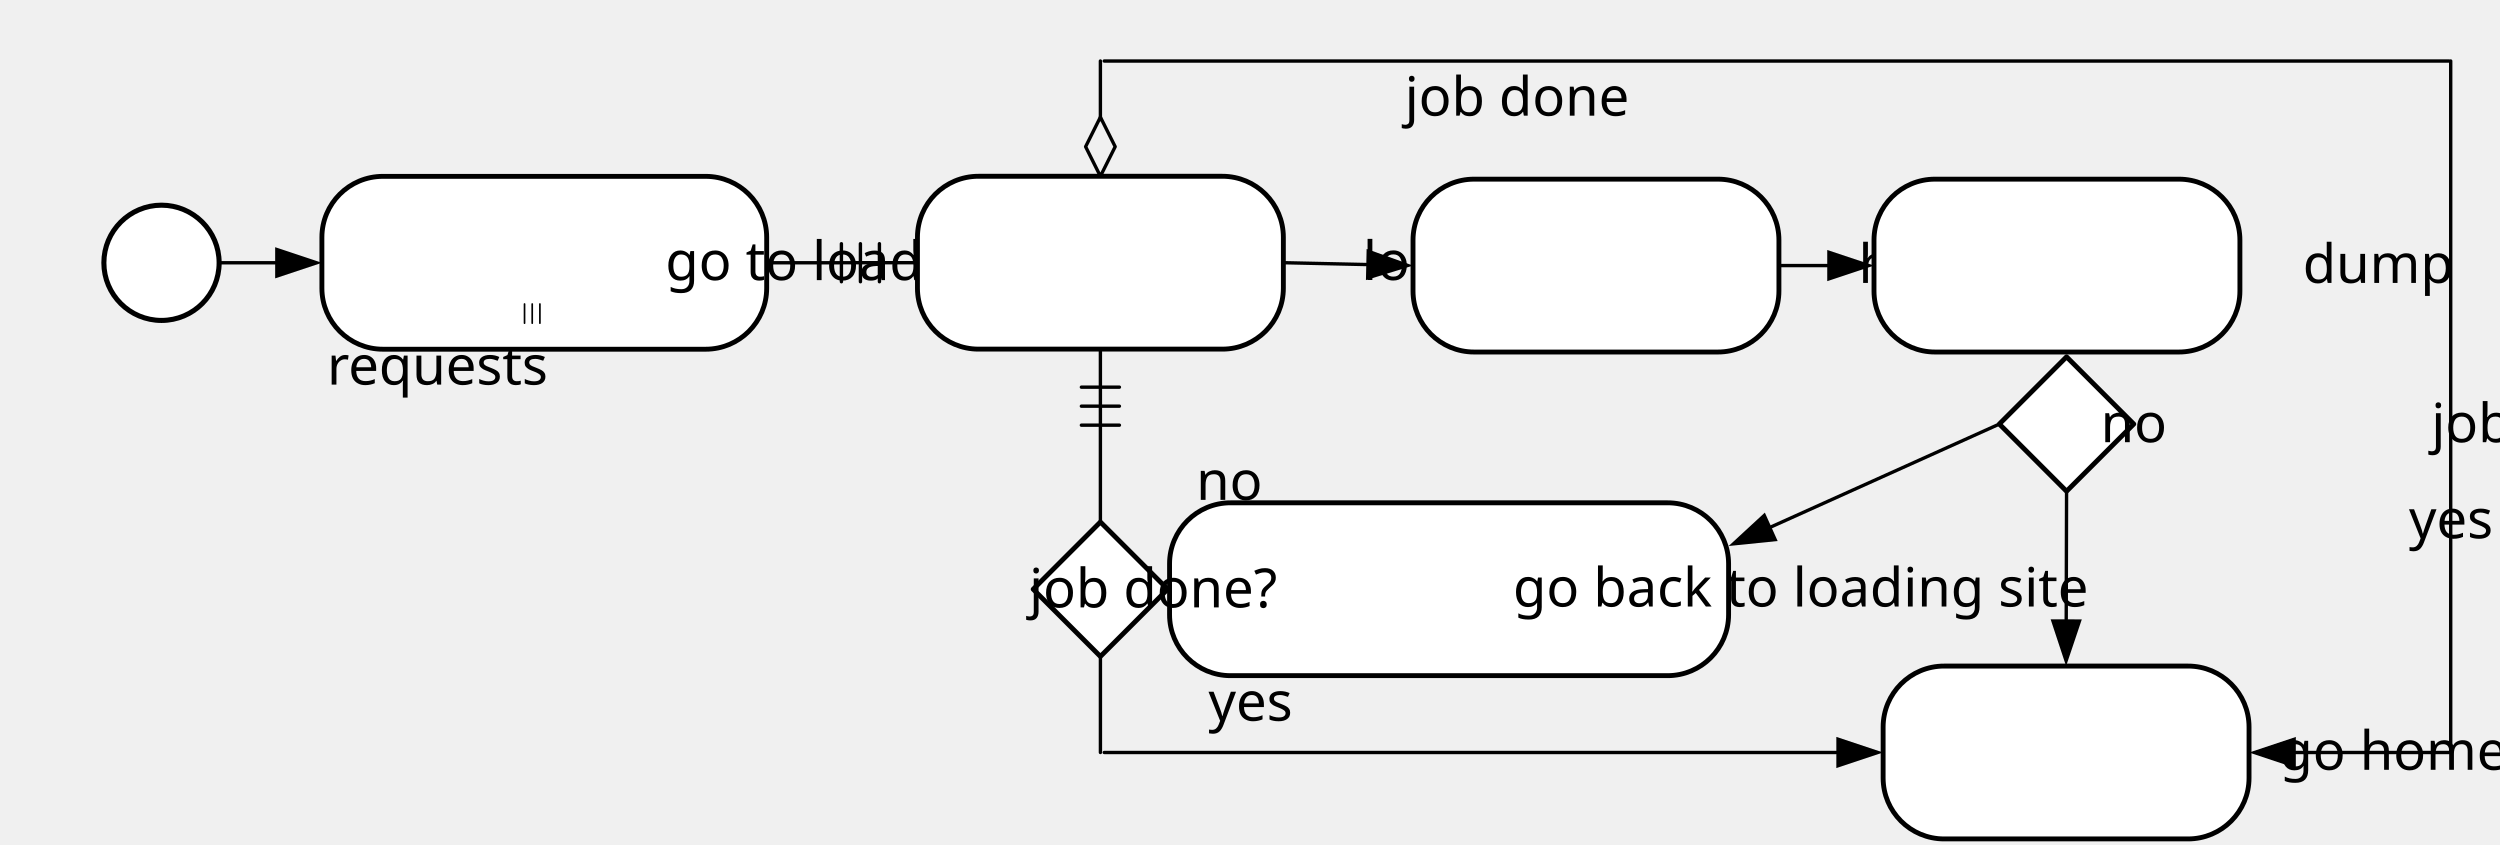
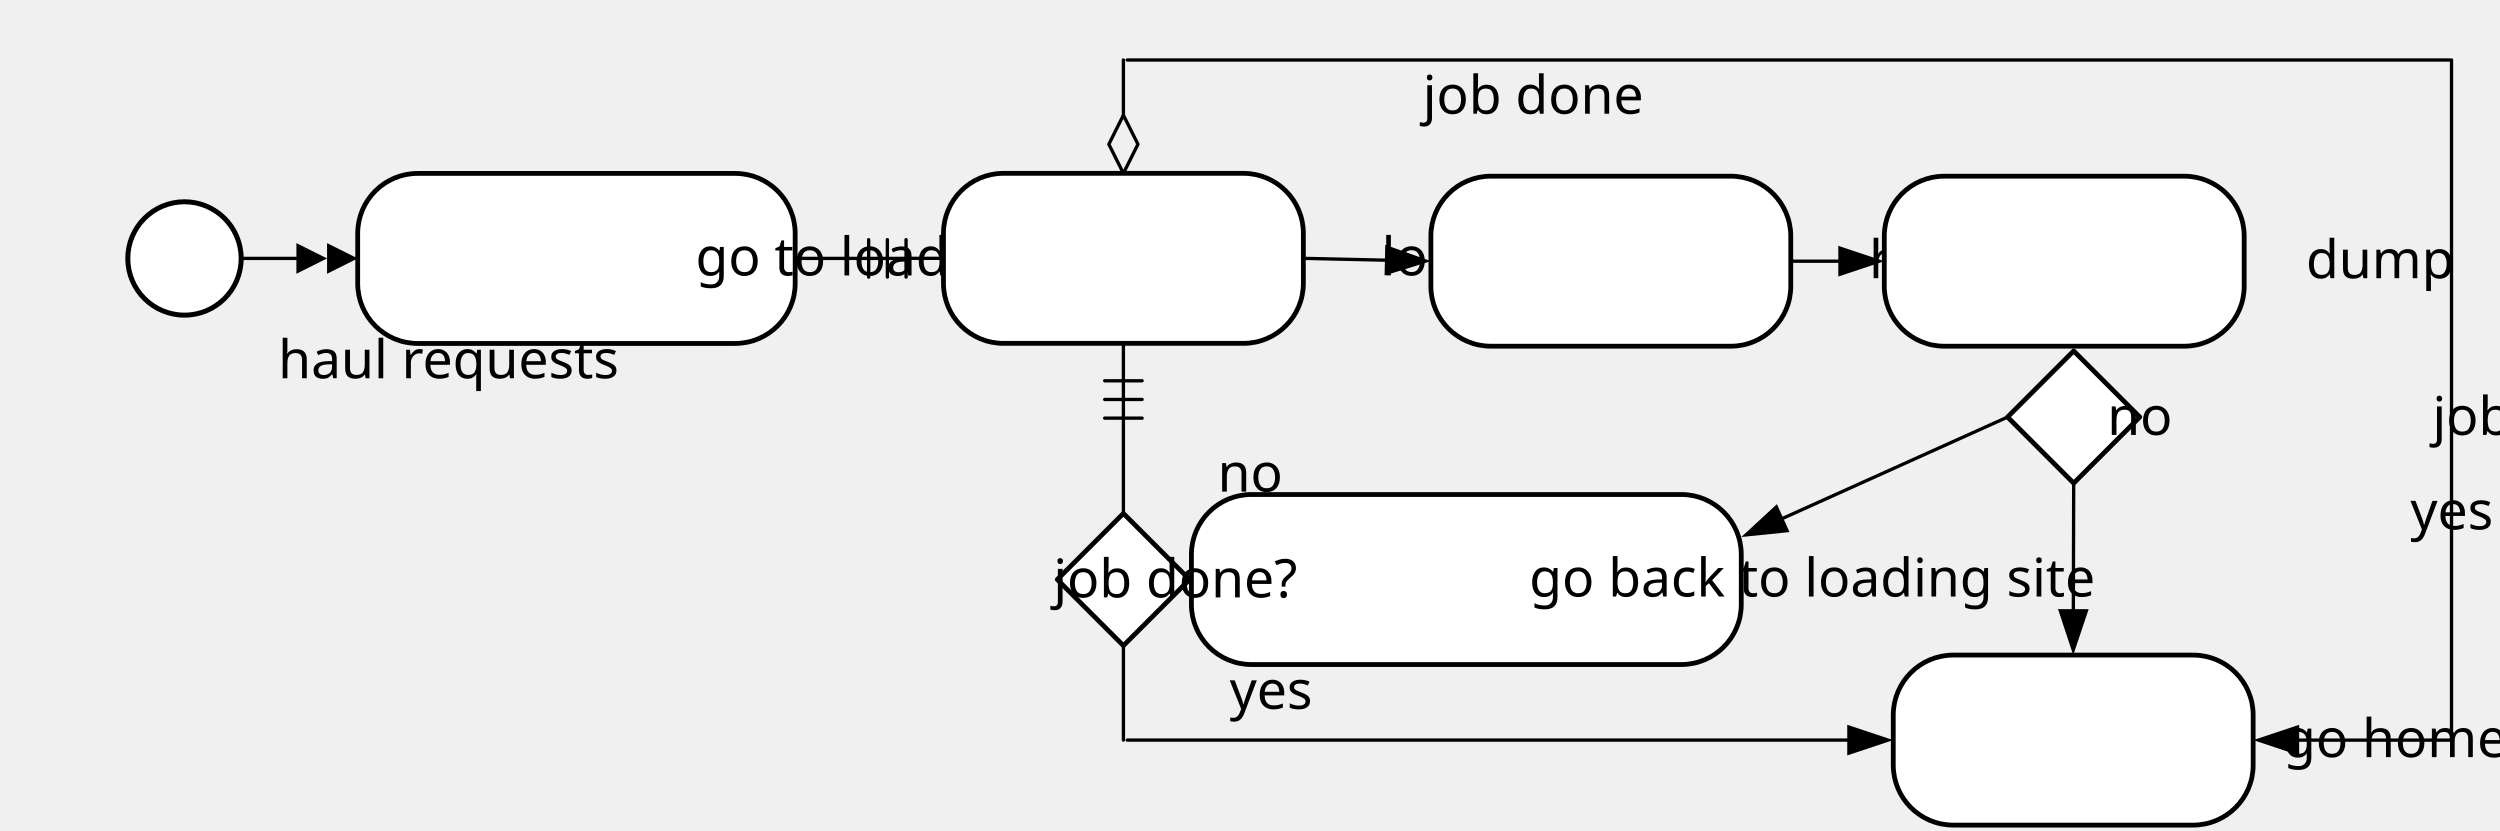
- <svg xmlns="http://www.w3.org/2000/svg" xmlns:ns1="http://schemas.microsoft.com/visio/2003/SVGExtensions/" xmlns:xlink="http://www.w3.org/1999/xlink" width="5.124in" height="1.73in" viewBox="0 0 368.945 124.552" xml:space="preserve" color-interpolation-filters="sRGB" class="st13">
+ <svg xmlns="http://www.w3.org/2000/svg" xmlns:ns1="http://schemas.microsoft.com/visio/2003/SVGExtensions/" xmlns:xlink="http://www.w3.org/1999/xlink" width="5.21in" height="1.73in" viewBox="0 0 375.11 124.552" xml:space="preserve" color-interpolation-filters="sRGB" class="st13">
  <ns1:documentProperties ns1:langID="1033" ns1:viewMarkup="false" />
  <style type="text/css">
	
		.st1 {fill:#ffffff;stroke:#000000;stroke-linecap:round;stroke-linejoin:round;stroke-width:0.72}
		.st2 {fill:none;stroke:none;stroke-linecap:round;stroke-linejoin:round;stroke-width:0.75}
		.st3 {fill:#000000;font-family:Calibri;font-size:0.667em}
		.st4 {fill:#ffffff;stroke:#000000;stroke-linecap:round;stroke-linejoin:round;stroke-width:0.75}
		.st5 {marker-end:url(#mrkr26-24);stroke:#000000;stroke-linecap:round;stroke-linejoin:round;stroke-width:0.5}
		.st6 {fill:#000000;fill-opacity:1;stroke:#000000;stroke-opacity:1;stroke-width:0.134}
- 		.st7 {marker-end:url(#mrkr13-30);stroke:#000000;stroke-linecap:round;stroke-linejoin:round;stroke-width:0.5}
+ 		.st7 {marker-end:url(#mrkr39-30);stroke:#000000;stroke-linecap:round;stroke-linejoin:round;stroke-width:0.5}
		.st8 {fill:#000000;fill-opacity:1;stroke:#000000;stroke-opacity:1;stroke-width:0.217}
- 		.st9 {stroke:#000000;stroke-linecap:round;stroke-linejoin:round;stroke-width:0.25}
+ 		.st9 {marker-end:url(#mrkr13-44);stroke:#000000;stroke-linecap:round;stroke-linejoin:round;stroke-width:0.5}
		.st10 {stroke:#000000;stroke-linecap:round;stroke-linejoin:round;stroke-width:0.5}
- 		.st11 {marker-start:url(#mrkr22-140);stroke:#000000;stroke-linecap:round;stroke-linejoin:round;stroke-width:0.5}
+ 		.st11 {marker-start:url(#mrkr22-132);stroke:#000000;stroke-linecap:round;stroke-linejoin:round;stroke-width:0.5}
		.st12 {fill:#000000;fill-opacity:1;stroke:#000000;stroke-opacity:1;stroke-width:0.258}
		.st13 {fill:none;fill-rule:evenodd;font-size:12px;overflow:visible;stroke-linecap:square;stroke-miterlimit:3}
	
	</style>
  <defs id="Markers">
    <g id="lend26">
      <path d="M 1.5 -0.75 L 1.5 0.75 M 2.25 -0.75 L 2.25 0.75 M 3 -0.75 L 3 0.75 " style="stroke-linecap:round;stroke-linejoin:round;fill:none" />
    </g>
    <marker id="mrkr26-24" class="st6" ns1:arrowType="26" ns1:arrowSize="3" orient="auto" markerUnits="strokeWidth" overflow="visible">
      <use xlink:href="#lend26" transform="scale(-7.48,-7.48) " />
    </marker>
+     <g id="lend39">
+       <path d="M 0 0 L 2 -1 L 2 1 L 0 0 M 2 0 L 4 -1 L 4 1 L 2 0 " style="stroke:none" />
+     </g>
+     <marker id="mrkr39-30" class="st8" ns1:arrowType="39" ns1:arrowSize="1" ns1:setback="18.4" refX="-18.4" orient="auto" markerUnits="strokeWidth" overflow="visible">
+       <use xlink:href="#lend39" transform="scale(-4.6,-4.6) " />
+     </marker>
    <g id="lend13">
      <path d="M 3 1 L 0 0 L 3 -1 L 3 1 " style="stroke:none" />
    </g>
-     <marker id="mrkr13-30" class="st8" ns1:arrowType="13" ns1:arrowSize="1" ns1:setback="13.8" refX="-13.8" orient="auto" markerUnits="strokeWidth" overflow="visible">
+     <marker id="mrkr13-44" class="st8" ns1:arrowType="13" ns1:arrowSize="1" ns1:setback="13.8" refX="-13.8" orient="auto" markerUnits="strokeWidth" overflow="visible">
      <use xlink:href="#lend13" transform="scale(-4.6,-4.6) " />
    </marker>
    <g id="lend22">
      <path d="M 0 0 L 2.25 -1.125 L 4.5 0 L 2.25 1.125 L 0 0 " style="stroke-linecap:round;stroke-linejoin:round;fill:none" />
    </g>
-     <marker id="mrkr22-140" class="st12" ns1:arrowType="22" ns1:arrowSize="0" ns1:setback="16.74" refX="16.74" orient="auto" markerUnits="strokeWidth" overflow="visible">
+     <marker id="mrkr22-132" class="st12" ns1:arrowType="22" ns1:arrowSize="0" ns1:setback="16.74" refX="16.74" orient="auto" markerUnits="strokeWidth" overflow="visible">
      <use xlink:href="#lend22" transform="scale(3.88) " />
    </marker>
  </defs>
  <g ns1:mID="0" ns1:index="1" ns1:groupContext="foregroundPage">
    <ns1:pageProperties ns1:drawingScale="0.0393701" ns1:pageScale="0.0393701" ns1:drawingUnits="24" ns1:shadowOffsetX="8.50394" ns1:shadowOffsetY="-8.50394" />
-     <g id="group2-1" transform="translate(47.5047,-73.0206)" ns1:mID="2" ns1:groupContext="group">
+     <g id="group2-1" transform="translate(53.6698,-73.0206)" ns1:mID="2" ns1:groupContext="group">
      <ns1:userDefs>
        <ns1:ud ns1:nameU="UMLShapeType" ns1:val="VT0(40):26" />
        <ns1:ud ns1:nameU="UMLObjectGUID" ns1:val="VT4({75BC298D-07E4-4B8B-8ECA-F6BACAB3BF8C})" />
        <ns1:ud ns1:nameU="UMLError" ns1:val="VT0(0):26" />
        <ns1:ud ns1:nameU="UMLPresOption1" ns1:val="VT0(1):26" />
        <ns1:ud ns1:nameU="UMLSuppressOption" ns1:val="VT0(32):26" />
        <ns1:ud ns1:nameU="UMLVersion" ns1:val="VT0(2):26" />
        <ns1:ud ns1:nameU="UMLAutoLockTextEdit" ns1:val="VT0(1):26" />
        <ns1:ud ns1:nameU="visDescription" ns1:val="VT4(Represents a condition during which an object satisfies some condition, performs an action or waits for an event.)" />
        <ns1:ud ns1:nameU="visVersion" ns1:val="VT0(14):26" />
      </ns1:userDefs>
      <g id="shape3-2" ns1:mID="3" ns1:groupContext="shape">
        <path d="M9 124.55 L56.64 124.55 A9 9 -180 0 0 65.64 115.55 L65.64 108.04 A9 9 -180 0 0 56.64 99.04 L9 99.04 A9 9         -180 0 0 0 108.04 L0 115.55 A9 9 -180 0 0 9 124.55 Z" class="st1" />
      </g>
      <g id="shape4-4" ns1:mID="4" ns1:groupContext="shape">
        <path d="M0 124.55 L53.86 124.55 L0 124.55 Z" class="st2" />
      </g>
      <g id="shape5-6" ns1:mID="5" ns1:groupContext="shape">
        <ns1:textBlock ns1:margins="rect(4,4,4,4)" ns1:tabSpace="42.5197" />
        <ns1:textRect cx="32.82" cy="111.952" width="65.64" height="25.2" />
        <rect x="0" y="99.352" width="65.639" height="25.2" class="st2" />
        <text x="4.91" y="114.35" class="st3" ns1:langID="1031">
          <ns1:paragraph ns1:horizAlign="1" />
          <ns1:tabList />go to loading site</text>
      </g>
    </g>
-     <g id="shape6-9" ns1:mID="6" ns1:groupContext="shape" transform="translate(15.3292,-77.2725)">
+     <g id="shape6-9" ns1:mID="6" ns1:groupContext="shape" transform="translate(19.1752,-77.2725)">
      <ns1:userDefs>
        <ns1:ud ns1:nameU="UMLShapeType" ns1:val="VT0(42):26" />
        <ns1:ud ns1:nameU="UMLObjectGUID" ns1:val="VT4({12E6E42C-706B-4752-AD0F-4FDDC4619606})" />
        <ns1:ud ns1:nameU="UMLError" ns1:val="VT0(0):26" />
        <ns1:ud ns1:nameU="UMLPresOptions" ns1:val="VT0(3):26" />
        <ns1:ud ns1:nameU="UMLVersion" ns1:val="VT0(2):26" />
        <ns1:ud ns1:nameU="visDescription" ns1:val="VT4(Represents the point at which a newly created object starts. )" />
        <ns1:ud ns1:nameU="visVersion" ns1:val="VT0(14):26" />
      </ns1:userDefs>
      <path d="M0 116.05 A8.504 8.504 0 1 1 17.01 116.05 A8.504 8.504 0 0 1 0 116.05 Z" class="st4" />
    </g>
-     <g id="group8-11" transform="translate(135.396,-73.0335)" ns1:mID="8" ns1:groupContext="group">
+     <g id="group8-11" transform="translate(141.561,-73.0335)" ns1:mID="8" ns1:groupContext="group">
      <ns1:userDefs>
        <ns1:ud ns1:nameU="UMLShapeType" ns1:val="VT0(40):26" />
        <ns1:ud ns1:nameU="UMLObjectGUID" ns1:val="VT4({F3DF82E9-5957-4D47-B595-5E7427BFA0E3})" />
        <ns1:ud ns1:nameU="UMLError" ns1:val="VT0(0):26" />
        <ns1:ud ns1:nameU="UMLPresOption1" ns1:val="VT0(1):26" />
        <ns1:ud ns1:nameU="UMLSuppressOption" ns1:val="VT0(32):26" />
        <ns1:ud ns1:nameU="UMLVersion" ns1:val="VT0(2):26" />
        <ns1:ud ns1:nameU="UMLAutoLockTextEdit" ns1:val="VT0(1):26" />
        <ns1:ud ns1:nameU="visDescription" ns1:val="VT4(Represents a condition during which an object satisfies some condition, performs an action or waits for an event.)" />
        <ns1:ud ns1:nameU="visVersion" ns1:val="VT0(14):26" />
      </ns1:userDefs>
      <g id="shape9-12" ns1:mID="9" ns1:groupContext="shape">
        <path d="M9 124.55 L45 124.55 A9 9 -180 0 0 54 115.55 L54 108.04 A9 9 -180 0 0 45 99.04 L9 99.04 A9 9 -180 0 0 0         108.04 L0 115.55 A9 9 -180 0 0 9 124.55 Z" class="st1" />
      </g>
      <g id="shape10-14" ns1:mID="10" ns1:groupContext="shape">
        <path d="M0 124.55 L53.86 124.55 L0 124.55 Z" class="st2" />
      </g>
      <g id="shape11-16" ns1:mID="11" ns1:groupContext="shape">
        <ns1:textBlock ns1:margins="rect(4,4,4,4)" ns1:tabSpace="42.5197" />
        <ns1:textRect cx="27" cy="111.952" width="54" height="25.2" />
        <rect x="0" y="99.352" width="54" height="25.2" class="st2" />
        <text x="19.96" y="114.35" class="st3" ns1:langID="1031">
          <ns1:paragraph ns1:horizAlign="1" />
          <ns1:tabList />load</text>
      </g>
    </g>
-     <g id="shape12-19" ns1:mID="12" ns1:groupContext="shape" transform="translate(113.072,-85.7764) rotate(-0.0332163)">
+     <g id="shape12-19" ns1:mID="12" ns1:groupContext="shape" transform="translate(119.237,-85.7764) rotate(-0.0332163)">
      <path d="M0 124.55 L22.25 124.55" class="st5" />
    </g>
-     <g id="shape13-25" ns1:mID="13" ns1:groupContext="shape" transform="translate(32.337,-85.7765)">
-       <path d="M0 124.55 L8.27 124.55" class="st7" />
-     </g>
-     <g id="shape14-31" ns1:mID="14" ns1:groupContext="shape" transform="translate(201.96,44.8581) rotate(90)">
-       <path d="M0 124.55 L2.83 124.55" class="st9" />
-     </g>
-     <g id="shape15-34" ns1:mID="15" ns1:groupContext="shape" transform="translate(203.094,44.8581) rotate(90)">
-       <path d="M0 124.55 L2.83 124.55" class="st9" />
-     </g>
-     <g id="shape16-37" ns1:mID="16" ns1:groupContext="shape" transform="translate(204.227,44.8581) rotate(90)">
-       <path d="M0 124.55 L2.83 124.55" class="st9" />
-     </g>
-     <g id="group17-40" transform="translate(208.53,-72.6071)" ns1:mID="17" ns1:groupContext="group">
+     <g id="shape13-25" ns1:mID="13" ns1:groupContext="shape" transform="translate(36.1831,-85.7765)">
+       <path d="M0 124.55 L8.29 124.55" class="st7" />
+     </g>
+     <g id="group17-31" transform="translate(214.695,-72.6071)" ns1:mID="17" ns1:groupContext="group">
      <ns1:userDefs>
        <ns1:ud ns1:nameU="UMLShapeType" ns1:val="VT0(40):26" />
        <ns1:ud ns1:nameU="UMLObjectGUID" ns1:val="VT4({D1965259-06DF-498C-9510-DEE42AF17386})" />
        <ns1:ud ns1:nameU="UMLError" ns1:val="VT0(0):26" />
        <ns1:ud ns1:nameU="UMLPresOption1" ns1:val="VT0(1):26" />
        <ns1:ud ns1:nameU="UMLSuppressOption" ns1:val="VT0(32):26" />
        <ns1:ud ns1:nameU="UMLVersion" ns1:val="VT0(2):26" />
        <ns1:ud ns1:nameU="UMLAutoLockTextEdit" ns1:val="VT0(1):26" />
        <ns1:ud ns1:nameU="visDescription" ns1:val="VT4(Represents a condition during which an object satisfies some condition, performs an action or waits for an event.)" />
        <ns1:ud ns1:nameU="visVersion" ns1:val="VT0(14):26" />
      </ns1:userDefs>
-       <g id="shape18-41" ns1:mID="18" ns1:groupContext="shape">
+       <g id="shape18-32" ns1:mID="18" ns1:groupContext="shape">
        <path d="M9 124.55 L45 124.55 A9 9 -180 0 0 54 115.55 L54 108.04 A9 9 -180 0 0 45 99.04 L9 99.04 A9 9 -180 0 0 0         108.04 L0 115.55 A9 9 -180 0 0 9 124.55 Z" class="st1" />
      </g>
-       <g id="shape19-43" ns1:mID="19" ns1:groupContext="shape">
-         <path d="M0 124.55 L53.86 124.55 L0 124.55 Z" class="st2" />
-       </g>
-       <g id="shape20-45" ns1:mID="20" ns1:groupContext="shape">
+       <g id="shape19-34" ns1:mID="19" ns1:groupContext="shape">
+         <path d="M0 124.55 L53.86 124.55 L0 124.55 Z" class="st2" />
+       </g>
+       <g id="shape20-36" ns1:mID="20" ns1:groupContext="shape">
        <ns1:textBlock ns1:margins="rect(4,4,4,4)" ns1:tabSpace="42.5197" />
        <ns1:textRect cx="27" cy="111.952" width="54" height="25.2" />
        <rect x="0" y="99.352" width="54" height="25.2" class="st2" />
        <text x="19.96" y="114.35" class="st3" ns1:langID="1031">
          <ns1:paragraph ns1:horizAlign="1" />
          <ns1:tabList />haul</text>
      </g>
    </g>
-     <g id="shape21-48" ns1:mID="21" ns1:groupContext="shape" transform="translate(192.171,-85.7585) rotate(1.27663)">
-       <path d="M0 124.55 L12.24 124.55" class="st7" />
-     </g>
-     <g id="group22-53" transform="translate(276.561,-72.6071)" ns1:mID="22" ns1:groupContext="group">
+     <g id="shape21-39" ns1:mID="21" ns1:groupContext="shape" transform="translate(198.336,-85.7585) rotate(1.27663)">
+       <path d="M0 124.55 L12.24 124.55" class="st9" />
+     </g>
+     <g id="group22-45" transform="translate(282.726,-72.6071)" ns1:mID="22" ns1:groupContext="group">
      <ns1:userDefs>
        <ns1:ud ns1:nameU="UMLShapeType" ns1:val="VT0(40):26" />
        <ns1:ud ns1:nameU="UMLObjectGUID" ns1:val="VT4({58B56F2A-E548-4E08-B3FE-A1374E62FDB3})" />
        <ns1:ud ns1:nameU="UMLError" ns1:val="VT0(0):26" />
        <ns1:ud ns1:nameU="UMLPresOption1" ns1:val="VT0(1):26" />
        <ns1:ud ns1:nameU="UMLSuppressOption" ns1:val="VT0(32):26" />
        <ns1:ud ns1:nameU="UMLVersion" ns1:val="VT0(2):26" />
        <ns1:ud ns1:nameU="UMLAutoLockTextEdit" ns1:val="VT0(1):26" />
        <ns1:ud ns1:nameU="visDescription" ns1:val="VT4(Represents a condition during which an object satisfies some condition, performs an action or waits for an event.)" />
        <ns1:ud ns1:nameU="visVersion" ns1:val="VT0(14):26" />
      </ns1:userDefs>
-       <g id="shape23-54" ns1:mID="23" ns1:groupContext="shape">
+       <g id="shape23-46" ns1:mID="23" ns1:groupContext="shape">
        <path d="M9 124.55 L45 124.55 A9 9 -180 0 0 54 115.55 L54 108.04 A9 9 -180 0 0 45 99.04 L9 99.04 A9 9 -180 0 0 0         108.04 L0 115.55 A9 9 -180 0 0 9 124.55 Z" class="st1" />
      </g>
-       <g id="shape24-56" ns1:mID="24" ns1:groupContext="shape">
-         <path d="M0 124.55 L53.86 124.55 L0 124.55 Z" class="st2" />
-       </g>
-       <g id="shape25-58" ns1:mID="25" ns1:groupContext="shape">
+       <g id="shape24-48" ns1:mID="24" ns1:groupContext="shape">
+         <path d="M0 124.55 L53.86 124.55 L0 124.55 Z" class="st2" />
+       </g>
+       <g id="shape25-50" ns1:mID="25" ns1:groupContext="shape">
        <ns1:textBlock ns1:margins="rect(4,4,4,4)" ns1:tabSpace="42.5197" />
        <ns1:textRect cx="27" cy="111.952" width="54" height="25.2" />
        <rect x="0" y="99.352" width="54" height="25.2" class="st2" />
        <text x="17.5" y="114.35" class="st3" ns1:langID="1031">
          <ns1:paragraph ns1:horizAlign="1" />
          <ns1:tabList />dump</text>
      </g>
    </g>
-     <g id="shape26-61" ns1:mID="26" ns1:groupContext="shape" transform="translate(262.53,-85.363)">
-       <path d="M0 124.55 L7.13 124.55" class="st7" />
-     </g>
-     <g id="shape27-66" ns1:mID="27" ns1:groupContext="shape" transform="translate(295.057,-52.0571)">
+     <g id="shape26-53" ns1:mID="26" ns1:groupContext="shape" transform="translate(268.695,-85.363)">
+       <path d="M0 124.55 L7.13 124.55" class="st9" />
+     </g>
+     <g id="shape27-58" ns1:mID="27" ns1:groupContext="shape" transform="translate(301.222,-52.0571)">
      <ns1:userDefs>
        <ns1:ud ns1:nameU="UMLShapeType" ns1:val="VT0(62):26" />
        <ns1:ud ns1:nameU="UMLObjectGUID" ns1:val="VT4({C05D8B15-9409-4E90-832B-9859B6EAF4B2})" />
        <ns1:ud ns1:nameU="UMLError" ns1:val="VT0(0):26" />
        <ns1:ud ns1:nameU="UMLPresOption1" ns1:val="VT0(3):26" />
        <ns1:ud ns1:nameU="UMLVersion" ns1:val="VT0(2):26" />
        <ns1:ud ns1:nameU="visDescription" ns1:val="VT4(Expresses a decision when guard conditions are used to indicate different possible transitions that are Boolean dependent.)" />
        <ns1:ud ns1:nameU="visVersion" ns1:val="VT0(14):26" />
      </ns1:userDefs>
      <path d="M9.92 104.71 L19.84 114.63 L9.92 124.55 L0 114.63 L9.92 104.71 Z" class="st1" />
    </g>
-     <g id="shape28-68" ns1:mID="28" ns1:groupContext="shape" transform="translate(346.218,176.133) rotate(155.748)">
-       <path d="M0 124.55 L36.92 124.55" class="st7" />
-     </g>
-     <g id="shape29-73" ns1:mID="29" ns1:groupContext="shape" transform="translate(317.735,-56.0256)">
+     <g id="shape28-60" ns1:mID="28" ns1:groupContext="shape" transform="translate(352.383,176.133) rotate(155.748)">
+       <path d="M0 124.55 L36.92 124.55" class="st9" />
+     </g>
+     <g id="shape29-65" ns1:mID="29" ns1:groupContext="shape" transform="translate(323.9,-56.0256)">
      <ns1:textBlock ns1:margins="rect(0,0,0,0)" ns1:tabSpace="42.5197" />
      <ns1:textRect cx="19.843" cy="118.883" width="39.69" height="11.339" />
      <rect x="0" y="113.213" width="39.685" height="11.339" class="st2" />
      <text x="3.61" y="121.28" class="st3" ns1:langID="1031">
        <ns1:paragraph ns1:horizAlign="1" />
        <ns1:tabList />job done?</text>
    </g>
-     <g id="group30-76" transform="translate(172.601,-24.8445)" ns1:mID="30" ns1:groupContext="group">
+     <g id="group30-68" transform="translate(178.766,-24.8445)" ns1:mID="30" ns1:groupContext="group">
      <ns1:userDefs>
        <ns1:ud ns1:nameU="UMLShapeType" ns1:val="VT0(40):26" />
        <ns1:ud ns1:nameU="UMLObjectGUID" ns1:val="VT4({78871F6A-53BC-4C0F-9097-12E866934EEE})" />
        <ns1:ud ns1:nameU="UMLError" ns1:val="VT0(0):26" />
        <ns1:ud ns1:nameU="UMLPresOption1" ns1:val="VT0(1):26" />
        <ns1:ud ns1:nameU="UMLSuppressOption" ns1:val="VT0(32):26" />
        <ns1:ud ns1:nameU="UMLVersion" ns1:val="VT0(2):26" />
        <ns1:ud ns1:nameU="UMLAutoLockTextEdit" ns1:val="VT0(1):26" />
        <ns1:ud ns1:nameU="visDescription" ns1:val="VT4(Represents a condition during which an object satisfies some condition, performs an action or waits for an event.)" />
        <ns1:ud ns1:nameU="visVersion" ns1:val="VT0(14):26" />
      </ns1:userDefs>
-       <g id="shape31-77" ns1:mID="31" ns1:groupContext="shape">
+       <g id="shape31-69" ns1:mID="31" ns1:groupContext="shape">
        <path d="M9 124.55 L73.5 124.55 A9 9 -180 0 0 82.5 115.55 L82.5 108.04 A9 9 -180 0 0 73.5 99.04 L9 99.04 A9 9 -180         0 0 0 108.04 L0 115.55 A9 9 -180 0 0 9 124.55 Z" class="st1" />
      </g>
-       <g id="shape32-79" ns1:mID="32" ns1:groupContext="shape">
-         <path d="M0 124.55 L53.86 124.55 L0 124.55 Z" class="st2" />
-       </g>
-       <g id="shape33-81" ns1:mID="33" ns1:groupContext="shape">
+       <g id="shape32-71" ns1:mID="32" ns1:groupContext="shape">
+         <path d="M0 124.55 L53.86 124.55 L0 124.55 Z" class="st2" />
+       </g>
+       <g id="shape33-73" ns1:mID="33" ns1:groupContext="shape">
        <ns1:textBlock ns1:margins="rect(4,4,4,4)" ns1:tabSpace="42.5197" />
        <ns1:textRect cx="41.251" cy="111.952" width="82.51" height="25.2" />
        <rect x="0" y="99.352" width="82.503" height="25.2" class="st2" />
        <text x="4.91" y="114.35" class="st3" ns1:langID="1031">
          <ns1:paragraph ns1:horizAlign="1" />
          <ns1:tabList />go back to loading site</text>
      </g>
    </g>
-     <g id="shape34-84" ns1:mID="34" ns1:groupContext="shape" transform="translate(37.8441,77.0302) rotate(-90)">
+     <g id="shape34-76" ns1:mID="34" ns1:groupContext="shape" transform="translate(44.0092,77.0302) rotate(-90)">
      <path d="M0 124.55 L25.51 124.55" class="st5" />
    </g>
-     <g id="group36-89" transform="translate(277.908,-0.75)" ns1:mID="36" ns1:groupContext="group">
+     <g id="group36-81" transform="translate(284.073,-0.75)" ns1:mID="36" ns1:groupContext="group">
      <ns1:userDefs>
        <ns1:ud ns1:nameU="UMLShapeType" ns1:val="VT0(40):26" />
        <ns1:ud ns1:nameU="UMLObjectGUID" ns1:val="VT4({5680744E-F645-4AC9-ACA3-90E85D0EDE47})" />
        <ns1:ud ns1:nameU="UMLError" ns1:val="VT0(0):26" />
        <ns1:ud ns1:nameU="UMLPresOption1" ns1:val="VT0(1):26" />
        <ns1:ud ns1:nameU="UMLSuppressOption" ns1:val="VT0(32):26" />
        <ns1:ud ns1:nameU="UMLVersion" ns1:val="VT0(2):26" />
        <ns1:ud ns1:nameU="UMLAutoLockTextEdit" ns1:val="VT0(1):26" />
        <ns1:ud ns1:nameU="visDescription" ns1:val="VT4(Represents a condition during which an object satisfies some condition, performs an action or waits for an event.)" />
        <ns1:ud ns1:nameU="visVersion" ns1:val="VT0(14):26" />
      </ns1:userDefs>
-       <g id="shape37-90" ns1:mID="37" ns1:groupContext="shape">
+       <g id="shape37-82" ns1:mID="37" ns1:groupContext="shape">
        <path d="M9 124.55 L45 124.55 A9 9 -180 0 0 54 115.55 L54 108.04 A9 9 -180 0 0 45 99.04 L9 99.04 A9 9 -180 0 0 0         108.04 L0 115.55 A9 9 -180 0 0 9 124.55 Z" class="st1" />
      </g>
-       <g id="shape38-92" ns1:mID="38" ns1:groupContext="shape">
-         <path d="M0 124.55 L53.86 124.55 L0 124.55 Z" class="st2" />
-       </g>
-       <g id="shape39-94" ns1:mID="39" ns1:groupContext="shape">
+       <g id="shape38-84" ns1:mID="38" ns1:groupContext="shape">
+         <path d="M0 124.55 L53.86 124.55 L0 124.55 Z" class="st2" />
+       </g>
+       <g id="shape39-86" ns1:mID="39" ns1:groupContext="shape">
        <ns1:textBlock ns1:margins="rect(4,4,4,4)" ns1:tabSpace="42.5197" />
        <ns1:textRect cx="27" cy="111.952" width="54" height="25.2" />
        <rect x="0" y="99.352" width="54" height="25.2" class="st2" />
        <text x="12.71" y="114.35" class="st3" ns1:langID="1031">
          <ns1:paragraph ns1:horizAlign="1" />
          <ns1:tabList />go home</text>
      </g>
    </g>
-     <g id="shape40-97" ns1:mID="40" ns1:groupContext="shape" transform="translate(429.53,72.8369) rotate(90.1574)">
-       <path d="M0 124.55 L18.9 124.55" class="st7" />
-     </g>
-     <g id="shape41-102" ns1:mID="41" ns1:groupContext="shape" transform="translate(316.317,-41.8524)">
+     <g id="shape40-89" ns1:mID="40" ns1:groupContext="shape" transform="translate(435.695,72.8369) rotate(90.1574)">
+       <path d="M0 124.55 L18.9 124.55" class="st9" />
+     </g>
+     <g id="shape41-94" ns1:mID="41" ns1:groupContext="shape" transform="translate(322.482,-41.8524)">
      <ns1:textBlock ns1:margins="rect(0,0,0,0)" ns1:tabSpace="42.5197" />
      <ns1:textRect cx="7.087" cy="118.883" width="14.18" height="11.339" />
      <rect x="0" y="113.213" width="14.173" height="11.339" class="st2" />
      <text x="1.72" y="121.28" class="st3" ns1:langID="1031">
        <ns1:paragraph ns1:horizAlign="1" />
        <ns1:tabList />yes</text>
    </g>
-     <g id="shape42-105" ns1:mID="42" ns1:groupContext="shape" transform="translate(269.546,-56.0256)">
+     <g id="shape42-97" ns1:mID="42" ns1:groupContext="shape" transform="translate(275.711,-56.0256)">
      <ns1:textBlock ns1:margins="rect(0,0,0,0)" ns1:tabSpace="42.5197" />
      <ns1:textRect cx="7.214" cy="118.883" width="14.43" height="11.339" />
      <rect x="0" y="113.213" width="14.428" height="11.339" class="st2" />
      <text x="3" y="121.28" class="st3" ns1:langID="1031">
        <ns1:paragraph ns1:horizAlign="1" />
        <ns1:tabList />no</text>
    </g>
-     <g id="shape43-108" ns1:mID="43" ns1:groupContext="shape" transform="translate(0.75,-64.5295)">
-       <ns1:textBlock ns1:margins="rect(4,4,4,4)" ns1:tabSpace="42.5197" />
-       <ns1:textRect cx="24.095" cy="118.883" width="48.19" height="11.339" />
-       <rect x="0" y="113.213" width="48.189" height="11.339" class="st2" />
-       <text x="10.05" y="121.28" class="st3" ns1:langID="1031">
-         <ns1:paragraph ns1:horizAlign="1" />
-         <ns1:tabList />requests</text>
-     </g>
-     <g id="shape44-111" ns1:mID="44" ns1:groupContext="shape" transform="translate(152.475,-27.6791)">
+     <g id="shape43-100" ns1:mID="43" ns1:groupContext="shape" transform="translate(0.75,-64.5295)">
+       <ns1:textBlock ns1:margins="rect(0,0,0,0)" ns1:tabSpace="42.5197" />
+       <ns1:textRect cx="25.512" cy="118.883" width="51.03" height="11.339" />
+       <rect x="0" y="113.213" width="51.024" height="11.339" class="st2" />
+       <text x="3.52" y="121.28" class="st3" ns1:langID="1031">
+         <ns1:paragraph ns1:horizAlign="1" />
+         <ns1:tabList />haul requests</text>
+     </g>
+     <g id="shape44-103" ns1:mID="44" ns1:groupContext="shape" transform="translate(158.64,-27.6791)">
      <ns1:userDefs>
        <ns1:ud ns1:nameU="UMLShapeType" ns1:val="VT0(62):26" />
        <ns1:ud ns1:nameU="UMLObjectGUID" ns1:val="VT4({27A3682A-7246-441C-9F33-02EED1C01BBE})" />
        <ns1:ud ns1:nameU="UMLError" ns1:val="VT0(0):26" />
        <ns1:ud ns1:nameU="UMLPresOption1" ns1:val="VT0(3):26" />
        <ns1:ud ns1:nameU="UMLVersion" ns1:val="VT0(2):26" />
        <ns1:ud ns1:nameU="visDescription" ns1:val="VT4(Expresses a decision when guard conditions are used to indicate different possible transitions that are Boolean dependent.)" />
        <ns1:ud ns1:nameU="visVersion" ns1:val="VT0(14):26" />
      </ns1:userDefs>
      <path d="M9.92 104.71 L19.84 114.63 L9.92 124.55 L0 114.63 L9.92 104.71 Z" class="st1" />
    </g>
-     <g id="shape45-113" ns1:mID="45" ns1:groupContext="shape" transform="translate(110.805,-31.6476)">
+     <g id="shape45-105" ns1:mID="45" ns1:groupContext="shape" transform="translate(116.97,-31.6476)">
      <ns1:textBlock ns1:margins="rect(0,0,0,0)" ns1:tabSpace="42.5197" />
      <ns1:textRect cx="19.843" cy="118.883" width="39.69" height="11.339" />
      <rect x="0" y="113.213" width="39.685" height="11.339" class="st2" />
      <text x="3.61" y="121.28" class="st3" ns1:langID="1031">
        <ns1:paragraph ns1:horizAlign="1" />
        <ns1:tabList />job done?</text>
    </g>
-     <g id="shape46-116" ns1:mID="46" ns1:groupContext="shape" transform="translate(162.963,-13.5059)">
-       <path d="M0 124.55 L108.04 124.55" class="st7" />
-     </g>
-     <g id="shape47-121" ns1:mID="47" ns1:groupContext="shape" transform="translate(286.948,96.8727) rotate(90)">
+     <g id="shape46-108" ns1:mID="46" ns1:groupContext="shape" transform="translate(169.128,-13.5059)">
+       <path d="M0 124.55 L108.04 124.55" class="st9" />
+     </g>
+     <g id="shape47-113" ns1:mID="47" ns1:groupContext="shape" transform="translate(293.113,96.8727) rotate(90)">
      <path d="M0 124.55 L14.17 124.55" class="st10" />
    </g>
-     <g id="shape48-124" ns1:mID="48" ns1:groupContext="shape" transform="translate(139.152,-14.9232)">
+     <g id="shape48-116" ns1:mID="48" ns1:groupContext="shape" transform="translate(145.317,-14.9232)">
      <ns1:textBlock ns1:margins="rect(0,0,0,0)" ns1:tabSpace="42.5197" />
      <ns1:textRect cx="7.087" cy="118.883" width="14.18" height="11.339" />
      <rect x="0" y="113.213" width="14.173" height="11.339" class="st2" />
      <text x="1.72" y="121.28" class="st3" ns1:langID="1031">
        <ns1:paragraph ns1:horizAlign="1" />
        <ns1:tabList />yes</text>
    </g>
-     <g id="shape49-127" ns1:mID="49" ns1:groupContext="shape" transform="translate(136.062,-47.5217)">
+     <g id="shape49-119" ns1:mID="49" ns1:groupContext="shape" transform="translate(142.227,-47.5217)">
      <ns1:textBlock ns1:margins="rect(0,0,0,0)" ns1:tabSpace="42.5197" />
      <ns1:textRect cx="7.214" cy="118.883" width="14.43" height="11.339" />
      <rect x="0" y="113.213" width="14.428" height="11.339" class="st2" />
      <text x="3" y="121.28" class="st3" ns1:langID="1031">
        <ns1:paragraph ns1:horizAlign="1" />
        <ns1:tabList />no</text>
    </g>
-     <g id="shape51-130" ns1:mID="51" ns1:groupContext="shape" transform="translate(361.672,235.598) rotate(180)">
-       <path d="M0 124.55 L22.86 124.55" class="st7" />
-     </g>
-     <g id="shape50-135" ns1:mID="50" ns1:groupContext="shape" transform="translate(37.8441,26.0066) rotate(-90)">
+     <g id="shape51-122" ns1:mID="51" ns1:groupContext="shape" transform="translate(367.837,235.598) rotate(180)">
+       <path d="M0 124.55 L22.86 124.55" class="st9" />
+     </g>
+     <g id="shape50-127" ns1:mID="50" ns1:groupContext="shape" transform="translate(44.0092,26.0066) rotate(-90)">
      <path d="M8.37 124.55 L8.73 124.55 L17.01 124.55" class="st11" />
    </g>
-     <g id="shape52-141" ns1:mID="52" ns1:groupContext="shape" transform="translate(162.963,-115.553)">
+     <g id="shape52-133" ns1:mID="52" ns1:groupContext="shape" transform="translate(169.128,-115.553)">
      <path d="M0 124.55 L198.43 124.55" class="st10" />
    </g>
-     <g id="shape53-144" ns1:mID="53" ns1:groupContext="shape" transform="translate(237.12,111.046) rotate(-90)">
+     <g id="shape53-136" ns1:mID="53" ns1:groupContext="shape" transform="translate(243.285,111.046) rotate(-90)">
      <path d="M0 124.55 L102.05 124.55" class="st10" />
    </g>
-     <g id="shape54-147" ns1:mID="54" ns1:groupContext="shape" transform="translate(167.215,-104.215)">
+     <g id="shape54-139" ns1:mID="54" ns1:groupContext="shape" transform="translate(173.38,-104.215)">
      <ns1:textBlock ns1:margins="rect(0,0,0,0)" ns1:tabSpace="42.5197" />
      <ns1:textRect cx="17.008" cy="118.883" width="34.02" height="11.339" />
      <rect x="0" y="113.213" width="34.016" height="11.339" class="st2" />
      <text x="2.63" y="121.28" class="st3" ns1:langID="1031">
        <ns1:paragraph ns1:horizAlign="1" />
        <ns1:tabList />job done</text>
    </g>
  </g>
</svg>
